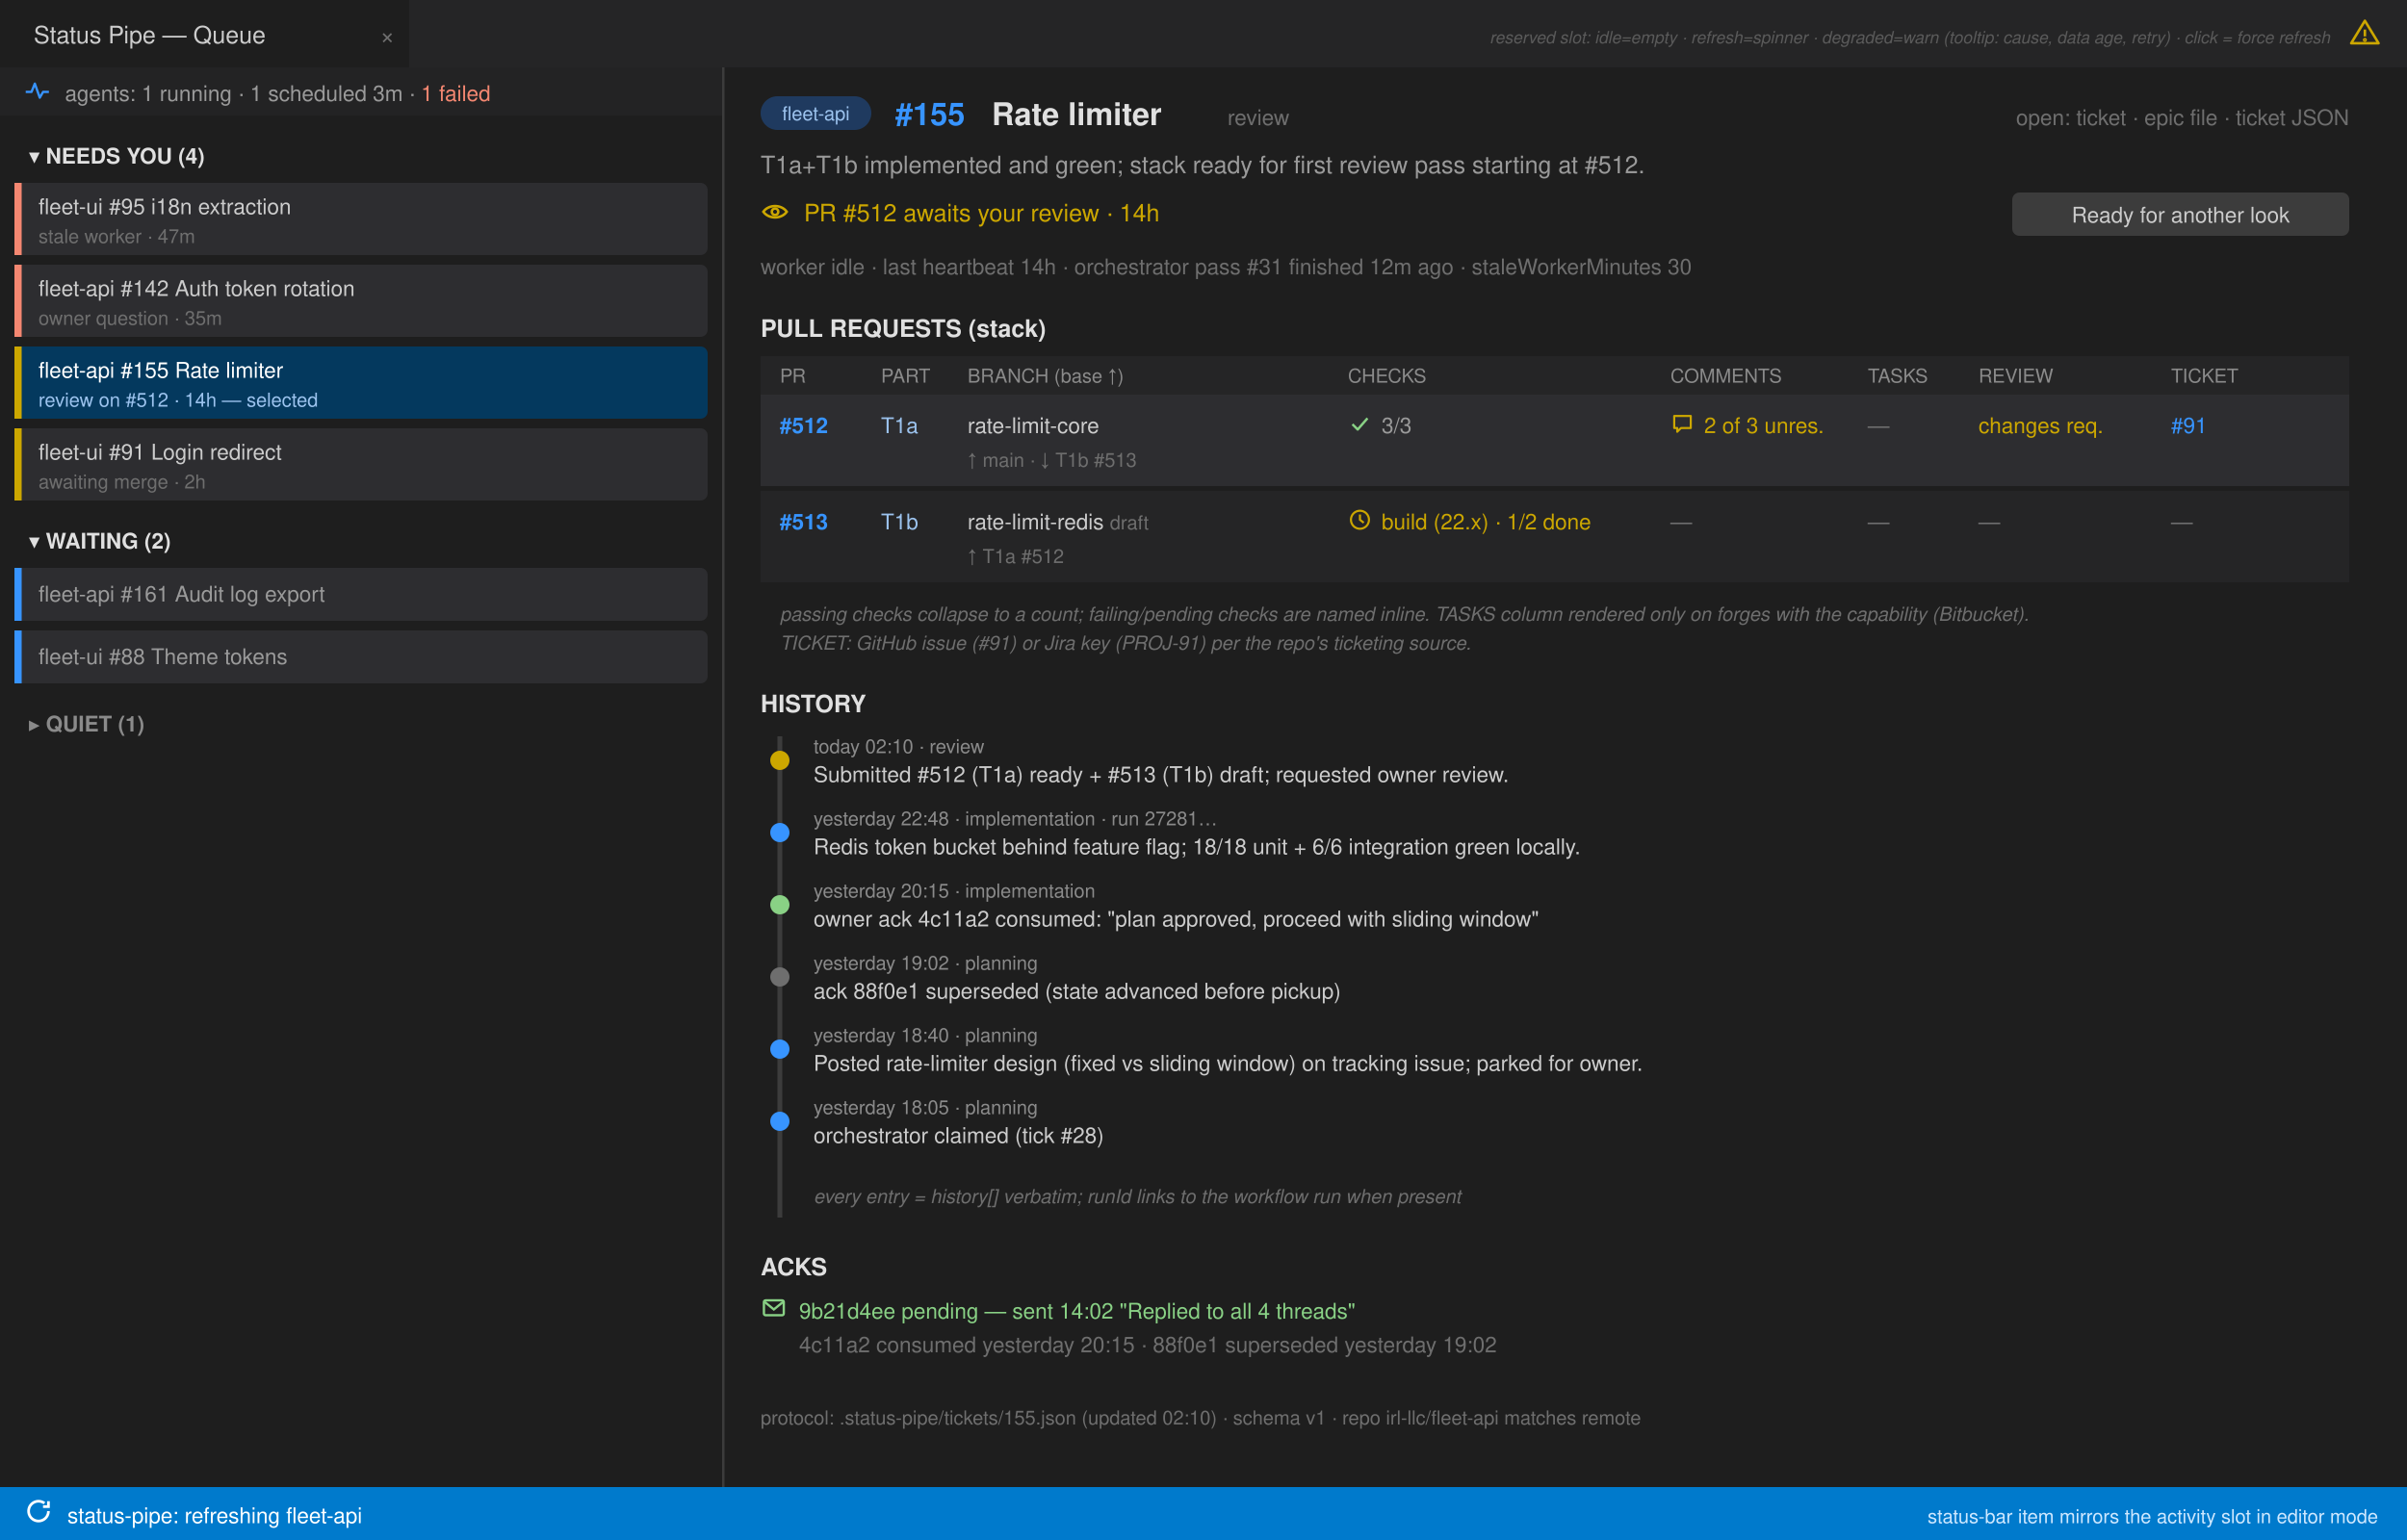
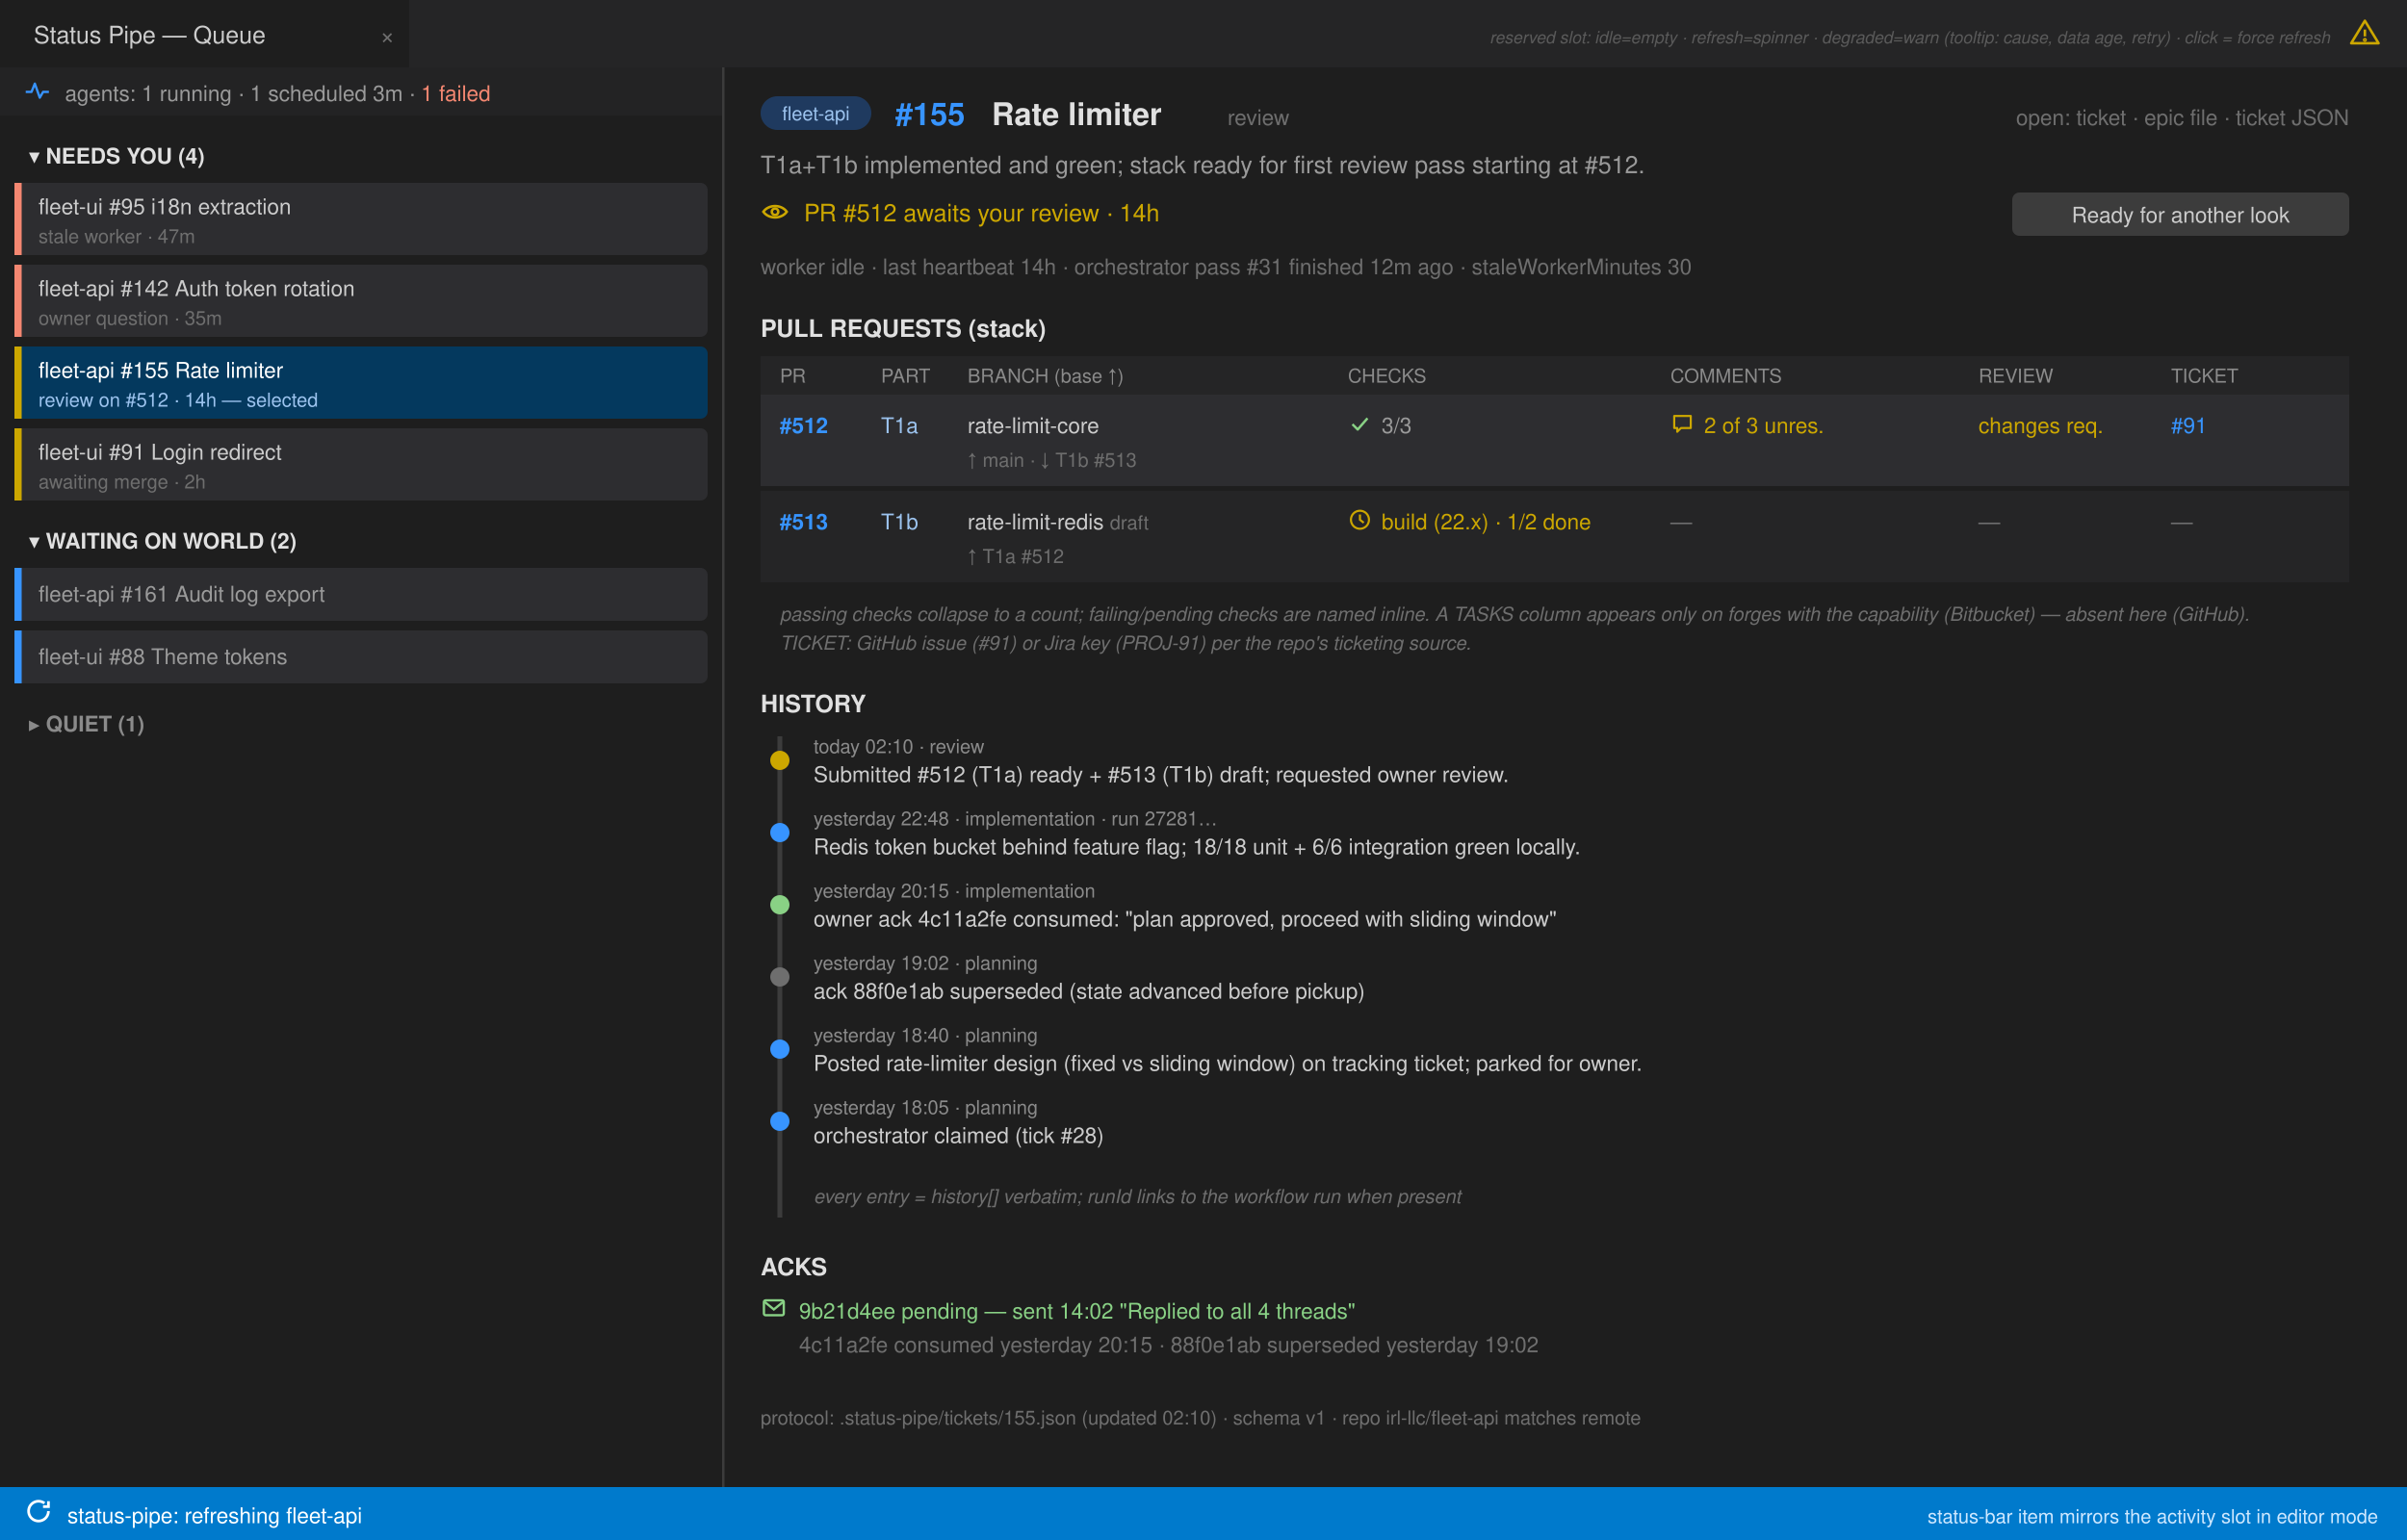
<svg xmlns="http://www.w3.org/2000/svg" width="1000" height="640" viewBox="0 0 1000 640" font-family="-apple-system, 'Segoe UI', Helvetica, Arial, sans-serif">
  <defs>
    <symbol id="i-person" viewBox="0 0 16 16">
      <g fill="none" stroke="currentColor" stroke-width="1.4">
        <circle cx="8" cy="5" r="2.6" />
        <path d="M3 13.5 a5 4.5 0 0 1 10 0" />
      </g>
    </symbol>
    <symbol id="i-eye" viewBox="0 0 16 16">
      <g fill="none" stroke="currentColor" stroke-width="1.4">
        <path d="M1.5 8 C4.5 3.8 11.5 3.8 14.5 8 C11.5 12.2 4.5 12.2 1.5 8 Z" />
        <circle cx="8" cy="8" r="1.8" />
      </g>
    </symbol>
    <symbol id="i-merge" viewBox="0 0 16 16">
      <g fill="none" stroke="currentColor" stroke-width="1.4">
        <circle cx="4" cy="3.5" r="1.7" />
        <circle cx="4" cy="12.5" r="1.7" />
        <circle cx="12" cy="8" r="1.7" />
        <path d="M4 5.2 v5.6 M4 7 c0 2.5 3.5 1 6.3 1" />
      </g>
    </symbol>
    <symbol id="i-pulse" viewBox="0 0 16 16">
      <polyline points="1,9 4.5,9 6.5,4 9.5,12.5 11.5,9 15,9" fill="none" stroke="currentColor" stroke-width="1.4" stroke-linejoin="round" />
    </symbol>
    <symbol id="i-x" viewBox="0 0 16 16">
      <g stroke="currentColor" stroke-width="1.6">
        <line x1="4" y1="4" x2="12" y2="12" />
        <line x1="12" y1="4" x2="4" y2="12" />
      </g>
    </symbol>
    <symbol id="i-clock" viewBox="0 0 16 16">
      <g fill="none" stroke="currentColor" stroke-width="1.4">
        <circle cx="8" cy="8" r="6" />
        <path d="M8 4.5 V8 l2.5 2" />
      </g>
    </symbol>
    <symbol id="i-check" viewBox="0 0 16 16">
      <polyline points="3,8.5 6.5,12 13,4.5" fill="none" stroke="currentColor" stroke-width="1.6" stroke-linejoin="round" />
    </symbol>
    <symbol id="i-comment" viewBox="0 0 16 16">
      <path d="M2.5 3 h11 v8 h-6.5 l-2.5 2.5 v-2.5 h-2 z" fill="none" stroke="currentColor" stroke-width="1.4" stroke-linejoin="round" />
    </symbol>
    <symbol id="i-mail" viewBox="0 0 16 16">
      <g fill="none" stroke="currentColor" stroke-width="1.4">
        <rect x="2" y="3.5" width="12" height="9" rx="1" />
        <path d="M2.5 4.5 L8 9 L13.5 4.5" />
      </g>
    </symbol>
    <symbol id="i-sync" viewBox="0 0 16 16">
      <g fill="none" stroke="currentColor" stroke-width="1.5">
        <path d="M13.5 8 a5.5 5.5 0 1 1 -2.2 -4.4" />
        <path d="M13.5 2.5 v3 h-3" />
      </g>
    </symbol>
    <symbol id="i-warn" viewBox="0 0 16 16">
      <g fill="none" stroke="currentColor" stroke-width="1.3">
        <path d="M8 2 L15 13.5 H1 Z" stroke-linejoin="round" />
        <line x1="8" y1="6.5" x2="8" y2="10" />
        <circle cx="8" cy="11.8" r="0.4" />
      </g>
    </symbol>
  </defs>
  <rect width="1000" height="640" fill="#1e1e1e" />
  <rect x="0" y="0" width="1000" height="28" fill="#252526" />
  <rect x="0" y="0" width="170" height="28" fill="#1e1e1e" />
  <text x="14" y="18" fill="#cccccc" font-size="10">Status Pipe — Queue</text>
  <text x="158" y="18" fill="#6e6e6e" font-size="10">×</text>
  <use href="#i-warn" x="976" y="7" width="13" height="13" color="#cca700" />
  <text x="968" y="18" fill="#5a5a5a" font-size="7" text-anchor="end" font-style="italic">reserved slot: idle=empty · refresh=spinner · degraded=warn (tooltip: cause, data age, retry) · click = force refresh</text>
  <rect x="300" y="28" width="1" height="612" fill="#3c3c3c" />
  <rect x="0" y="28" width="300" height="20" fill="#232324" />
  <use href="#i-pulse" x="10" y="32" width="11" height="11" color="#3794ff" />
  <text x="27" y="42" fill="#9a9a9a" font-size="9">agents: 1 running · 1 scheduled 3m · <tspan fill="#f48771">1 failed</tspan>
  </text>
  <text x="12" y="68" fill="#e0e0e0" font-size="9" font-weight="700">▾ NEEDS YOU (4)</text>
  <g font-size="9">
    <rect x="6" y="76" width="288" height="30" rx="3" fill="#2d2d30" />
    <rect x="6" y="76" width="3" height="30" fill="#f48771" />
    <text x="16" y="89" fill="#cccccc">fleet-ui #95 i18n extraction</text>
    <text x="16" y="101" fill="#6e6e6e" font-size="8">stale worker · 47m</text>
    <rect x="6" y="110" width="288" height="30" rx="3" fill="#2d2d30" />
    <rect x="6" y="110" width="3" height="30" fill="#f48771" />
    <text x="16" y="123" fill="#cccccc">fleet-api #142 Auth token rotation</text>
    <text x="16" y="135" fill="#6e6e6e" font-size="8">owner question · 35m</text>
    <rect x="6" y="144" width="288" height="30" rx="3" fill="#04395e" />
    <rect x="6" y="144" width="3" height="30" fill="#cca700" />
    <text x="16" y="157" fill="#ffffff">fleet-api #155 Rate limiter</text>
    <text x="16" y="169" fill="#9cc3ee" font-size="8">review on #512 · 14h — selected</text>
    <rect x="6" y="178" width="288" height="30" rx="3" fill="#2d2d30" />
    <rect x="6" y="178" width="3" height="30" fill="#cca700" />
    <text x="16" y="191" fill="#cccccc">fleet-ui #91 Login redirect</text>
    <text x="16" y="203" fill="#6e6e6e" font-size="8">awaiting merge · 2h</text>
  </g>
-   <text x="12" y="228" fill="#e0e0e0" font-size="9" font-weight="700">▾ WAITING (2)</text>
+   <text x="12" y="228" fill="#e0e0e0" font-size="9" font-weight="700">▾ WAITING ON WORLD (2)</text>
  <g font-size="9">
    <rect x="6" y="236" width="288" height="22" rx="3" fill="#2d2d30" />
    <rect x="6" y="236" width="3" height="22" fill="#3794ff" />
    <text x="16" y="250" fill="#9a9a9a">fleet-api #161 Audit log export</text>
    <rect x="6" y="262" width="288" height="22" rx="3" fill="#2d2d30" />
    <rect x="6" y="262" width="3" height="22" fill="#3794ff" />
    <text x="16" y="276" fill="#9a9a9a">fleet-ui #88 Theme tokens</text>
  </g>
  <text x="12" y="304" fill="#8a8a8a" font-size="9" font-weight="700">▸ QUIET (1)</text>
  <rect x="316" y="40" width="46" height="14" rx="7" fill="#1f3a5f" />
  <text x="339" y="50" fill="#9cc3ee" font-size="8" text-anchor="middle">fleet-api</text>
  <text x="372" y="52" fill="#3794ff" font-size="13" font-weight="700">#155</text>
  <text x="412" y="52" fill="#e0e0e0" font-size="13" font-weight="700">Rate limiter</text>
  <text x="510" y="52" fill="#6e6e6e" font-size="9">review</text>
  <text x="976" y="52" fill="#6e6e6e" font-size="9" text-anchor="end">open: ticket · epic file · ticket JSON</text>
  <text x="316" y="72" fill="#9a9a9a" font-size="10">T1a+T1b implemented and green; stack ready for first review pass starting at #512.</text>
  <use href="#i-eye" x="316" y="82" width="12" height="12" color="#cca700" />
  <text x="334" y="92" fill="#cca700" font-size="10">PR #512 awaits your review · 14h</text>
  <rect x="836" y="80" width="140" height="18" rx="3" fill="#3c3c3c" />
  <text x="906" y="92.5" fill="#cccccc" font-size="9" text-anchor="middle">Ready for another look</text>
  <text x="316" y="114" fill="#6e6e6e" font-size="9">worker idle · last heartbeat 14h · orchestrator pass #31 finished 12m ago · staleWorkerMinutes 30</text>
  <text x="316" y="140" fill="#e0e0e0" font-size="10" font-weight="700">PULL REQUESTS (stack)</text>
  <rect x="316" y="148" width="660" height="16" fill="#252526" />
  <g fill="#8a8a8a" font-size="8">
    <text x="324" y="159">PR</text>
    <text x="366" y="159">PART</text>
    <text x="402" y="159">BRANCH (base ↑)</text>
    <text x="560" y="159">CHECKS</text>
    <text x="694" y="159">COMMENTS</text>
-     <text x="776" y="159">TASKS</text>
    <text x="822" y="159">REVIEW</text>
    <text x="902" y="159">TICKET</text>
  </g>
  <g font-size="9">
    <rect x="316" y="164" width="660" height="38" fill="#2d2d30" />
    <text x="324" y="180" fill="#3794ff" font-weight="600">#512</text>
    <text x="366" y="180" fill="#9cc3ee">T1a</text>
    <text x="402" y="180" fill="#cccccc">rate-limit-core</text>
    <text x="402" y="194" fill="#6e6e6e" font-size="8">↑ main · ↓ T1b #513</text>
    <use href="#i-check" x="560" y="171" width="10" height="10" color="#89d185" />
    <text x="574" y="180" fill="#9a9a9a">3/3</text>
    <use href="#i-comment" x="694" y="171" width="10" height="10" color="#cca700" />
    <text x="708" y="180" fill="#cca700">2 of 3 unres.</text>
-     <text x="776" y="180" fill="#6e6e6e">—</text>
    <text x="822" y="180" fill="#cca700">changes req.</text>
    <text x="902" y="180" fill="#3794ff">#91</text>
    <rect x="316" y="204" width="660" height="38" fill="#252526" />
    <text x="324" y="220" fill="#3794ff" font-weight="600">#513</text>
    <text x="366" y="220" fill="#9cc3ee">T1b</text>
    <text x="402" y="220" fill="#cccccc">rate-limit-redis <tspan fill="#6e6e6e" font-size="8">draft</tspan>
    </text>
    <text x="402" y="234" fill="#6e6e6e" font-size="8">↑ T1a #512</text>
    <use href="#i-clock" x="560" y="211" width="10" height="10" color="#cca700" />
    <text x="574" y="220" fill="#cca700">build (22.x) · 1/2 done</text>
    <text x="694" y="220" fill="#6e6e6e">—</text>
-     <text x="776" y="220" fill="#6e6e6e">—</text>
    <text x="822" y="220" fill="#6e6e6e">—</text>
    <text x="902" y="220" fill="#6e6e6e">—</text>
  </g>
-   <text x="324" y="258" fill="#6e6e6e" font-size="8" font-style="italic">passing checks collapse to a count; failing/pending checks are named inline. TASKS column rendered only on forges with the capability (Bitbucket).</text>
+   <text x="324" y="258" fill="#6e6e6e" font-size="8" font-style="italic">passing checks collapse to a count; failing/pending checks are named inline. A TASKS column appears only on forges with the capability (Bitbucket) — absent here (GitHub).</text>
  <text x="324" y="270" fill="#6e6e6e" font-size="8" font-style="italic">TICKET: GitHub issue (#91) or Jira key (PROJ-91) per the repo's ticketing source.</text>
  <text x="316" y="296" fill="#e0e0e0" font-size="10" font-weight="700">HISTORY</text>
  <line x1="324" y1="306" x2="324" y2="506" stroke="#3c3c3c" stroke-width="2" />
  <g font-size="9">
    <circle cx="324" cy="316" r="4" fill="#cca700" />
    <text x="338" y="313" fill="#8a8a8a" font-size="8">today 02:10 · review</text>
    <text x="338" y="325" fill="#cccccc">Submitted #512 (T1a) ready + #513 (T1b) draft; requested owner review.</text>
    <circle cx="324" cy="346" r="4" fill="#3794ff" />
    <text x="338" y="343" fill="#8a8a8a" font-size="8">yesterday 22:48 · implementation · run 27281…</text>
    <text x="338" y="355" fill="#cccccc">Redis token bucket behind feature flag; 18/18 unit + 6/6 integration green locally.</text>
    <circle cx="324" cy="376" r="4" fill="#89d185" />
    <text x="338" y="373" fill="#8a8a8a" font-size="8">yesterday 20:15 · implementation</text>
-     <text x="338" y="385" fill="#cccccc">owner ack 4c11a2 consumed: "plan approved, proceed with sliding window"</text>
+     <text x="338" y="385" fill="#cccccc">owner ack 4c11a2fe consumed: "plan approved, proceed with sliding window"</text>
    <circle cx="324" cy="406" r="4" fill="#6e6e6e" />
    <text x="338" y="403" fill="#8a8a8a" font-size="8">yesterday 19:02 · planning</text>
-     <text x="338" y="415" fill="#cccccc">ack 88f0e1 superseded (state advanced before pickup)</text>
+     <text x="338" y="415" fill="#cccccc">ack 88f0e1ab superseded (state advanced before pickup)</text>
    <circle cx="324" cy="436" r="4" fill="#3794ff" />
    <text x="338" y="433" fill="#8a8a8a" font-size="8">yesterday 18:40 · planning</text>
-     <text x="338" y="445" fill="#cccccc">Posted rate-limiter design (fixed vs sliding window) on tracking issue; parked for owner.</text>
+     <text x="338" y="445" fill="#cccccc">Posted rate-limiter design (fixed vs sliding window) on tracking ticket; parked for owner.</text>
    <circle cx="324" cy="466" r="4" fill="#3794ff" />
    <text x="338" y="463" fill="#8a8a8a" font-size="8">yesterday 18:05 · planning</text>
    <text x="338" y="475" fill="#cccccc">orchestrator claimed (tick #28)</text>
  </g>
  <text x="338" y="500" fill="#6e6e6e" font-size="8" font-style="italic">every entry = history[] verbatim; runId links to the workflow run when present</text>
  <text x="316" y="530" fill="#e0e0e0" font-size="10" font-weight="700">ACKS</text>
  <use href="#i-mail" x="316" y="538" width="11" height="11" color="#89d185" />
  <text x="332" y="548" fill="#89d185" font-size="9">9b21d4ee pending — sent 14:02 "Replied to all 4 threads"</text>
-   <text x="332" y="562" fill="#6e6e6e" font-size="9">4c11a2 consumed yesterday 20:15 · 88f0e1 superseded yesterday 19:02</text>
+   <text x="332" y="562" fill="#6e6e6e" font-size="9">4c11a2fe consumed yesterday 20:15 · 88f0e1ab superseded yesterday 19:02</text>
  <text x="316" y="592" fill="#6e6e6e" font-size="8">protocol: .status-pipe/tickets/155.json (updated 02:10) · schema v1 · repo irl-llc/fleet-api matches remote</text>
  <rect x="0" y="618" width="1000" height="22" fill="#007acc" />
  <use href="#i-sync" x="10" y="622" width="12" height="12" color="#ffffff" />
  <text x="28" y="633" fill="#ffffff" font-size="9">status-pipe: refreshing fleet-api</text>
  <text x="988" y="633" fill="#cfe8ff" font-size="8" text-anchor="end">status-bar item mirrors the activity slot in editor mode</text>
</svg>
